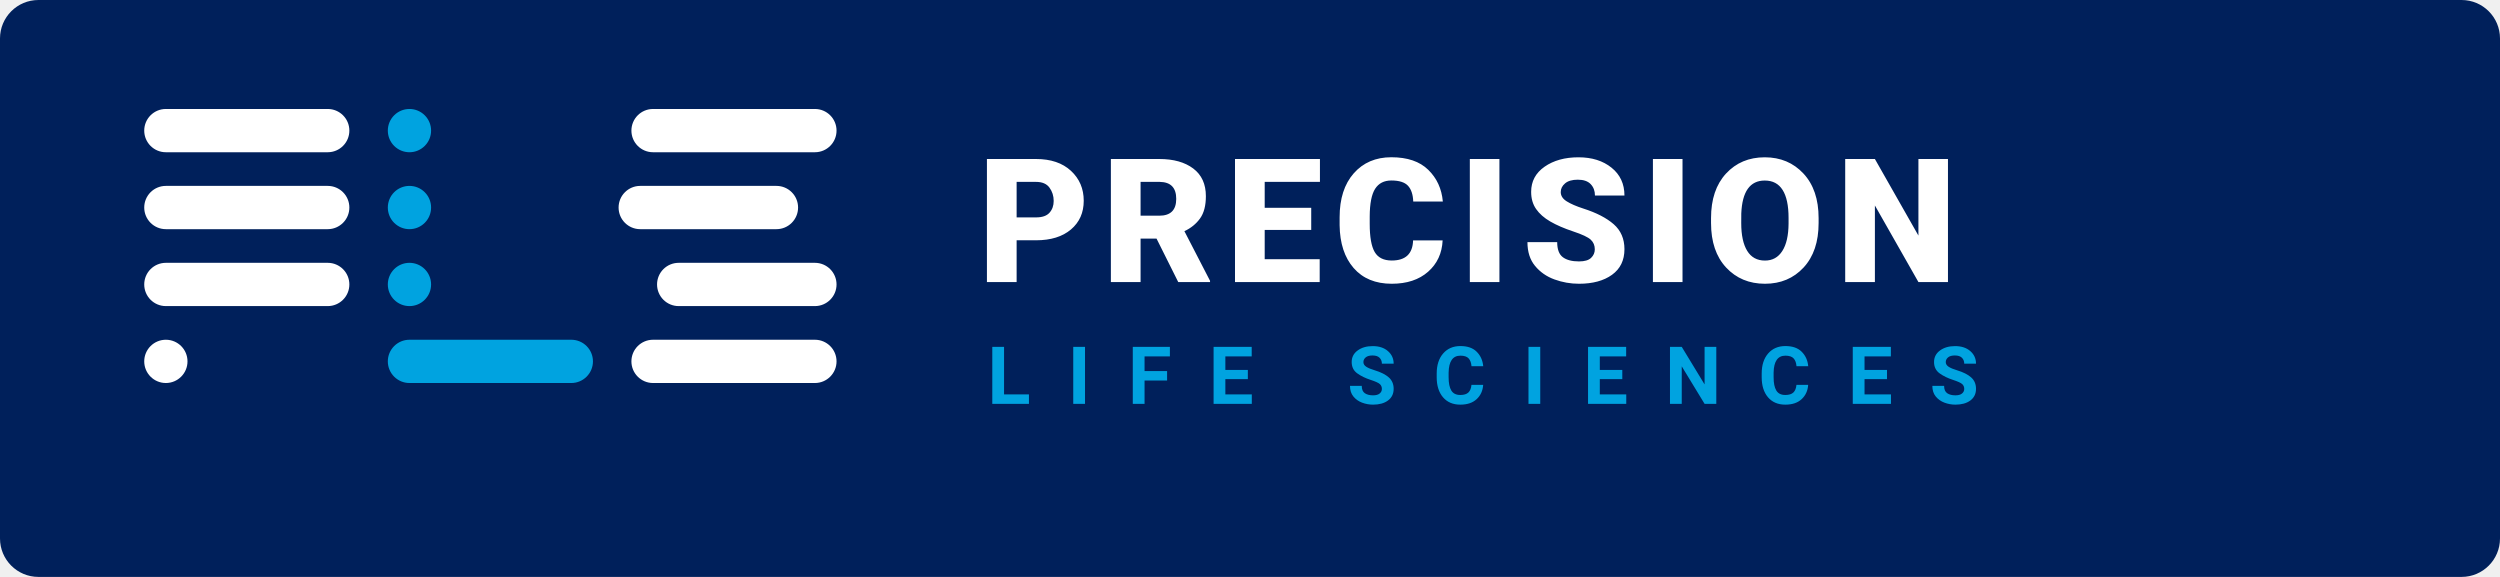
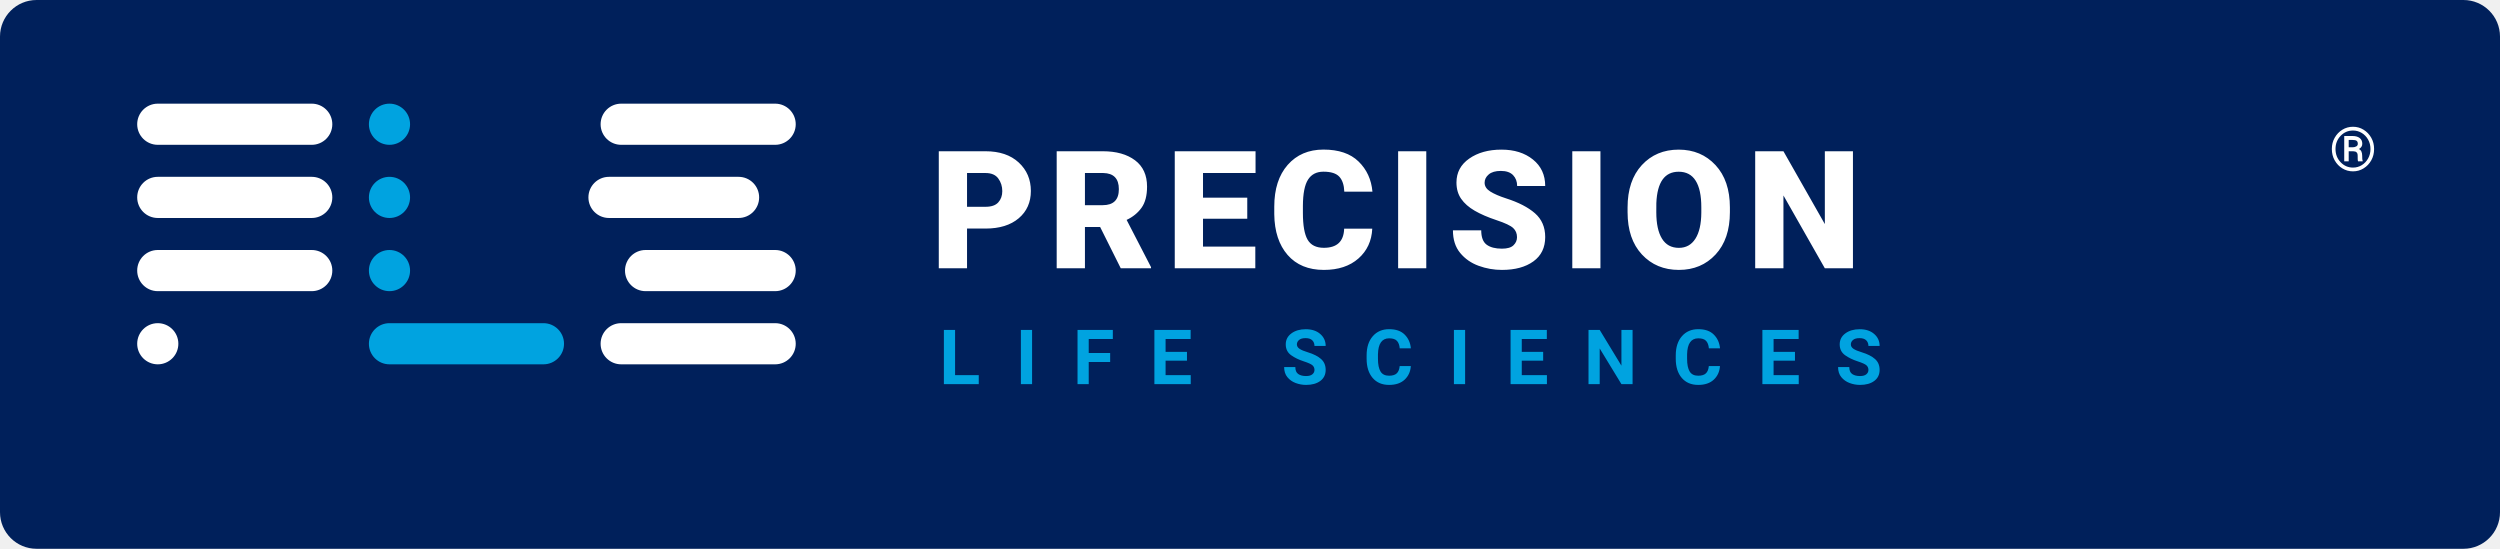
- <svg xmlns="http://www.w3.org/2000/svg" viewBox="0 0 780 180" width="100%" height="100%">
+ <svg xmlns="http://www.w3.org/2000/svg" viewBox="0 0 820 180" width="100%" height="100%">
  <rect width="100%" height="100%" fill="#00205B" rx="12" />
  <g id="PLS_Emblem" transform="translate(45, 34)">
    <g id="Letter_P" fill="#FFFFFF">
      <rect x="0" y="0" width="64" height="13.5" rx="6.75" />
      <rect x="0" y="24" width="64" height="13.5" rx="6.75" />
      <rect x="0" y="48" width="64" height="13.5" rx="6.75" />
      <circle cx="6.75" cy="78.75" r="6.75" />
    </g>
    <g id="Letter_L" fill="#00A3E0">
      <rect x="76" y="0" width="13.5" height="13.5" rx="6.75" />
      <rect x="76" y="24" width="13.5" height="13.5" rx="6.75" />
      <rect x="76" y="48" width="13.5" height="13.5" rx="6.75" />
      <rect x="76" y="72" width="64" height="13.5" rx="6.75" />
    </g>
    <g id="Letter_S" fill="#FFFFFF">
      <rect x="152" y="0" width="64" height="13.5" rx="6.75" />
      <rect x="148" y="24" width="56" height="13.5" rx="6.75" />
      <rect x="160" y="48" width="56" height="13.5" rx="6.75" />
      <rect x="152" y="72" width="64" height="13.5" rx="6.75" />
    </g>
  </g>
  <g id="Wordmark" transform="translate(305, 40)">
    <text x="0" y="48" font-family="system-ui, -apple-system, 'SF Pro Display', 'Segoe UI', Roboto, sans-serif" font-size="54" font-weight="900" fill="#FFFFFF" letter-spacing="3.5">PRECISION</text>
    <text x="3" y="86" font-family="system-ui, -apple-system, 'SF Pro Display', 'Segoe UI', Roboto, sans-serif" font-size="25" font-weight="600" fill="#00A3E0" letter-spacing="11.5">LIFE SCIENCES</text>
  </g>
+   <text x="764" y="56" font-family="system-ui, -apple-system, 'SF Pro Display', 'Segoe UI', Roboto, sans-serif" font-size="20" font-weight="700" fill="#FFFFFF">®</text>
</svg>
